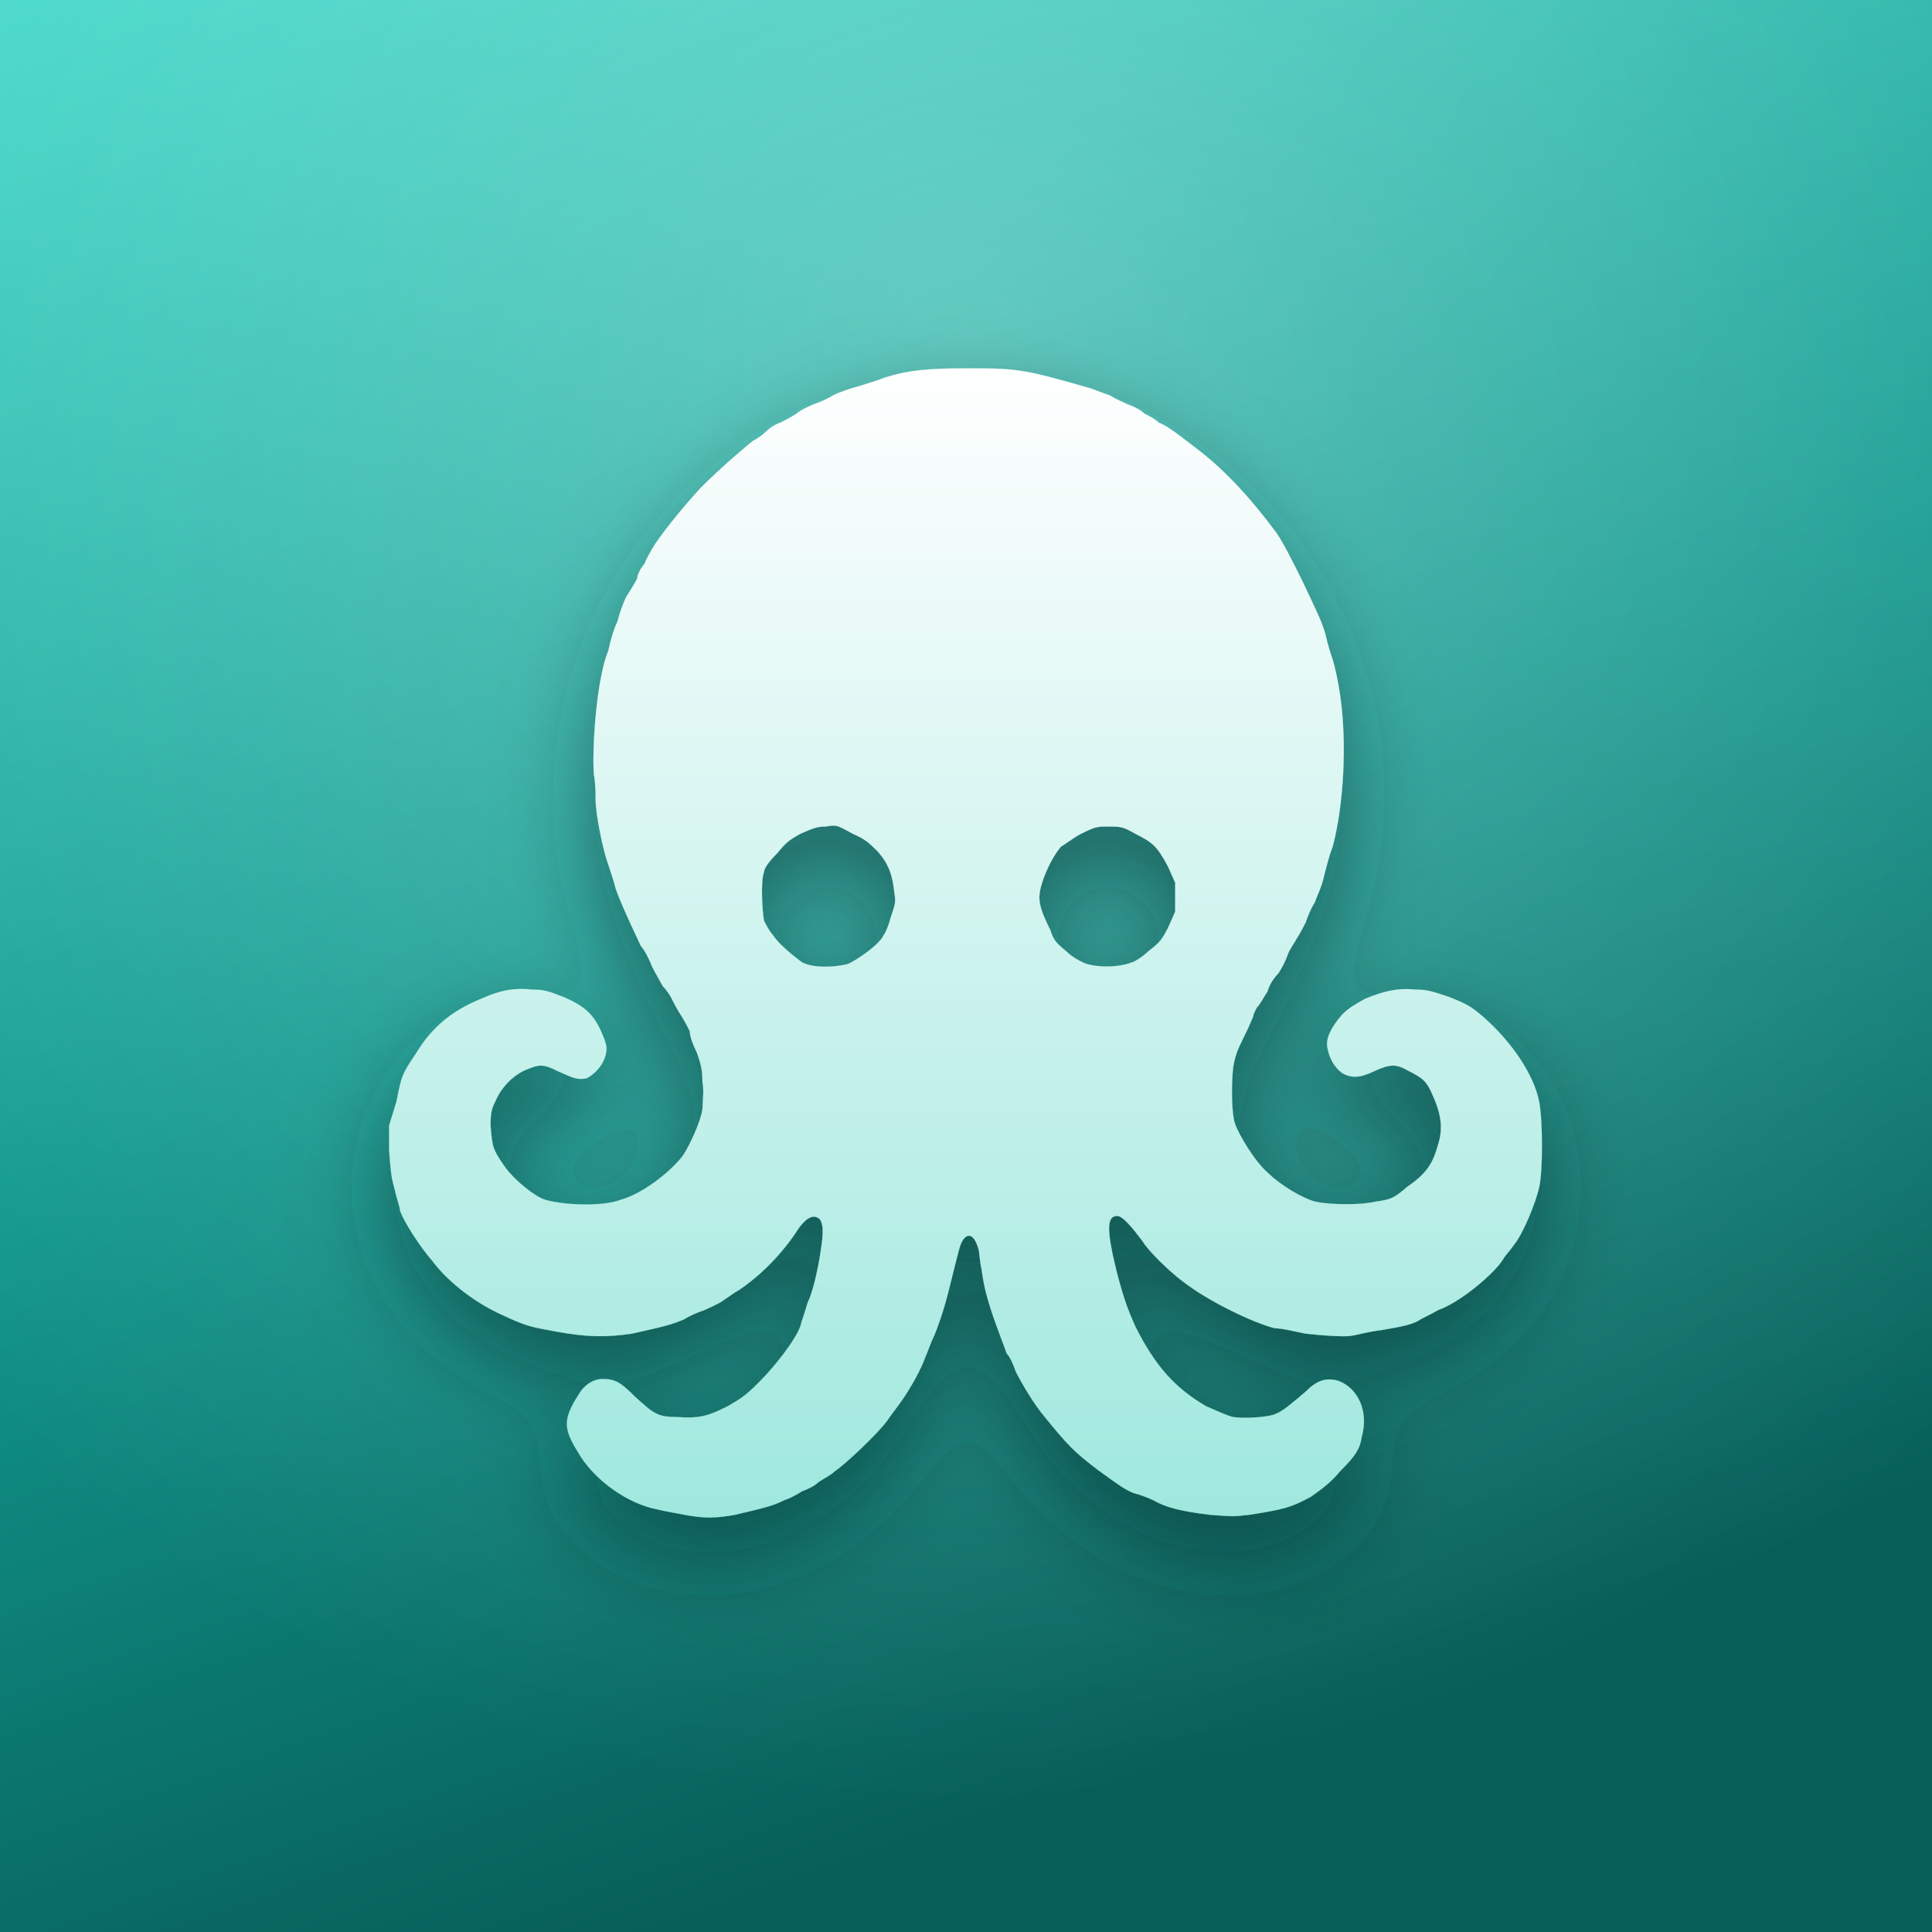
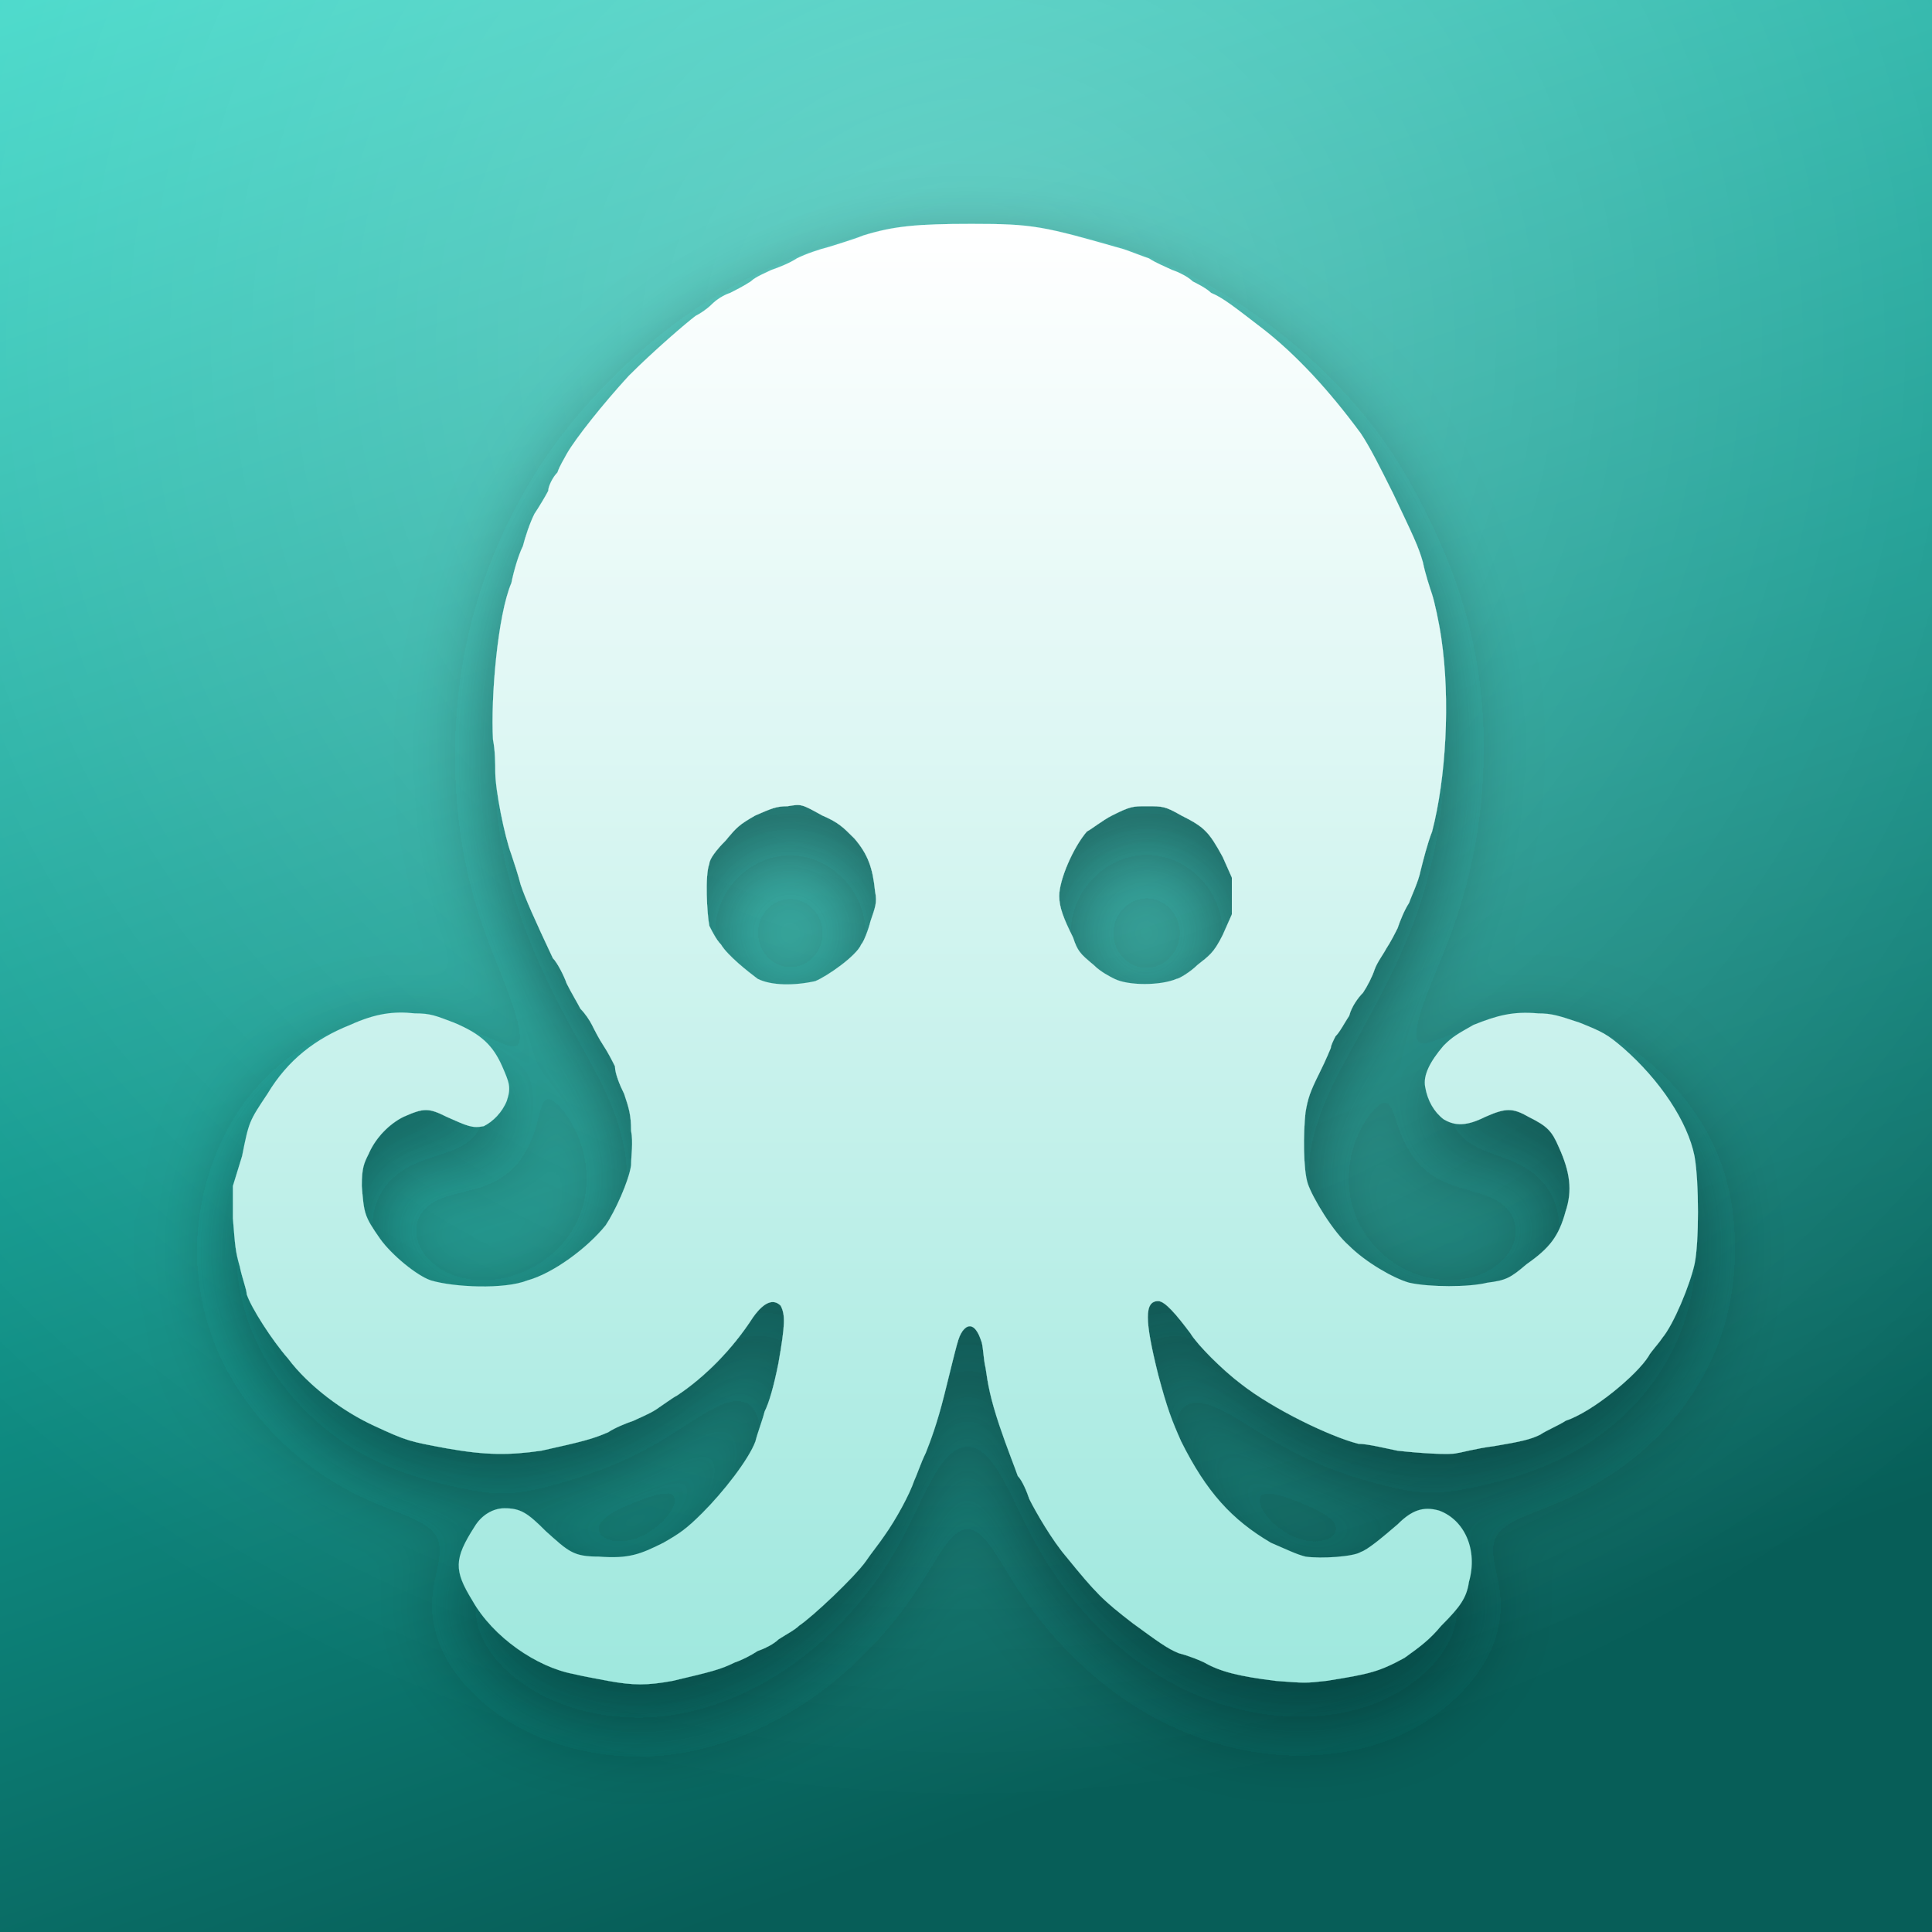
<svg xmlns="http://www.w3.org/2000/svg" width="1024" height="1024" viewBox="0 0 1024 1024">
  <defs>
    <linearGradient id="bg" x1="0" y1="0" x2="0.35" y2="1">
      <stop offset="0" stop-color="#3fd8c8" />
      <stop offset="0.55" stop-color="#11998e" />
      <stop offset="1" stop-color="#075e58" />
    </linearGradient>
    <radialGradient id="glow" cx="0.5" cy="0.18" r="0.75">
      <stop offset="0" stop-color="#ffffff" stop-opacity="0.28" />
      <stop offset="1" stop-color="#ffffff" stop-opacity="0" />
    </radialGradient>
    <linearGradient id="fg" x1="0" y1="0" x2="0" y2="1">
      <stop offset="0" stop-color="#ffffff" />
      <stop offset="1" stop-color="#9fe8de" />
    </linearGradient>
    <filter id="shadow" x="-20%" y="-20%" width="140%" height="150%" color-interpolation-filters="sRGB">
-       <feDropShadow dx="0" dy="22" stdDeviation="24" flood-color="#032c29" flood-opacity="0.5" />
+       <feDropShadow dx="0" dy="20" stdDeviation="22" flood-color="#032c29" flood-opacity="0.5" />
    </filter>
  </defs>
  <rect width="1024" height="1024" fill="url(#bg)" />
  <rect width="1024" height="1024" fill="url(#glow)" />
  <g filter="url(#shadow)">
-     <path fill="url(#fg)" fill-rule="evenodd" transform="translate(512 500) scale(9.6) translate(-32.35 -32.25)" d="M16.8 63.8C16.3 63.7 15.7 63.6 15.3 63.5C13.7 63.2 11.8 61.9 10.9 60.3C10.1 59.0 10.1 58.5 11.0 57.1C11.3 56.6 11.8 56.3 12.3 56.3C13.0 56.3 13.3 56.5 14.1 57.3C15.1 58.2 15.3 58.4 16.4 58.4C17.7 58.5 18.2 58.3 19.2 57.8C19.9 57.4 20.2 57.2 20.9 56.5C21.8 55.6 22.9 54.2 23.2 53.4C23.3 53.0 23.5 52.5 23.6 52.1C23.8 51.7 24.0 51.0 24.2 50.0C24.5 48.3 24.5 47.9 24.3 47.5C24.0 47.2 23.6 47.3 23.1 48.0C22.2 49.4 21.0 50.6 19.8 51.4C19.6 51.5 19.2 51.8 18.9 52.0C18.6 52.2 18.1 52.4 17.9 52.5C17.6 52.6 17.1 52.8 16.8 53.0C16.1 53.3 15.7 53.4 13.9 53.8C12.5 54.0 11.5 54.0 9.8 53.7C8.2 53.4 8.1 53.4 6.6 52.7C5.3 52.1 3.8 51.0 2.9 49.8C2.2 49.0 1.3 47.6 1.1 47.0C1.1 46.8 0.9 46.3 0.8 45.8C0.6 45.1 0.6 44.9 0.5 43.7L0.5 42.3L0.9 41.0C1.2 39.5 1.2 39.5 2.0 38.3C2.9 36.8 4.1 35.9 5.6 35.3C6.7 34.8 7.5 34.7 8.4 34.8C9.1 34.8 9.3 34.9 10.1 35.2C11.3 35.7 11.8 36.2 12.2 37.1C12.5 37.8 12.6 38.0 12.4 38.6C12.2 39.1 11.8 39.5 11.4 39.7C10.9 39.8 10.7 39.7 9.8 39.3C9.0 38.9 8.8 38.9 7.9 39.3C7.3 39.6 6.7 40.2 6.4 40.9C6.2 41.3 6.1 41.5 6.1 42.3C6.2 43.5 6.2 43.6 6.9 44.6C7.4 45.3 8.5 46.2 9.1 46.4C10.1 46.7 12.3 46.8 13.3 46.4C14.4 46.1 15.9 45.0 16.7 44.0C17.1 43.4 17.7 42.1 17.8 41.4C17.8 41.0 17.9 40.4 17.8 39.9C17.8 39.2 17.7 38.9 17.5 38.3C17.3 37.9 17.1 37.4 17.1 37.1C17.0 36.9 16.8 36.5 16.6 36.2C16.4 35.9 16.2 35.5 16.1 35.3C16.0 35.1 15.8 34.8 15.6 34.6C15.5 34.4 15.2 33.9 15.0 33.5C14.9 33.2 14.6 32.6 14.4 32.4C13.6 30.7 13.2 29.8 13.0 29.2C12.9 28.8 12.7 28.2 12.6 27.9C12.3 27.1 11.9 25.1 11.9 24.3C11.9 24.0 11.9 23.4 11.8 22.9C11.7 21.1 12.0 17.5 12.6 16.1C12.7 15.6 12.9 14.9 13.1 14.5C13.2 14.1 13.4 13.5 13.6 13.1C13.8 12.8 14.1 12.3 14.2 12.1C14.2 11.9 14.4 11.5 14.6 11.3C14.7 11.0 14.9 10.7 15.0 10.5C15.4 9.8 16.6 8.3 17.7 7.1C18.8 6.0 20.2 4.8 20.6 4.5C20.8 4.4 21.1 4.2 21.3 4.0C21.5 3.8 21.8 3.6 22.1 3.5C22.3 3.4 22.7 3.2 23.0 3.0C23.2 2.8 23.7 2.6 23.9 2.5C24.2 2.4 24.7 2.2 25.0 2.0C25.4 1.8 26.0 1.6 26.4 1.5C26.7 1.4 27.4 1.2 27.9 1.0C29.2 0.6 30.2 0.5 32.6 0.5C35.3 0.5 35.7 0.6 39.2 1.6C39.5 1.7 40.0 1.9 40.3 2.0C40.6 2.2 41.1 2.4 41.3 2.5C41.6 2.6 42.0 2.8 42.2 3.0C42.4 3.1 42.8 3.3 43.0 3.5C43.5 3.7 44.0 4.1 45.3 5.1C46.7 6.2 48.1 7.7 49.5 9.6C49.9 10.2 50.3 11.0 50.9 12.2C51.8 14.1 52.0 14.5 52.2 15.2C52.3 15.7 52.5 16.3 52.6 16.6C52.7 16.9 52.9 17.8 53.0 18.5C53.4 21.2 53.2 24.6 52.6 26.9C52.4 27.4 52.2 28.2 52.1 28.6C52.0 29.1 51.7 29.7 51.6 30.0C51.4 30.3 51.2 30.8 51.1 31.1C51.0 31.3 50.8 31.7 50.6 32.0C50.5 32.2 50.2 32.6 50.1 32.9C50.0 33.2 49.8 33.6 49.6 33.9C49.4 34.1 49.1 34.5 49.0 34.9C48.8 35.2 48.6 35.6 48.4 35.8C48.3 36.0 48.2 36.2 48.2 36.3C48.2 36.3 48.0 36.8 47.7 37.4C47.3 38.2 47.2 38.5 47.1 39.1C47.0 40.0 47.0 41.6 47.2 42.2C47.4 42.8 48.3 44.3 49.0 44.9C49.7 45.6 50.9 46.3 51.6 46.5C52.5 46.7 54.2 46.7 55.0 46.5C55.8 46.4 56.0 46.3 56.7 45.7C57.7 45.0 58.1 44.5 58.4 43.4C58.7 42.5 58.6 41.7 58.1 40.6C57.8 39.9 57.6 39.7 56.8 39.3C56.1 38.9 55.8 38.9 54.9 39.3C54.1 39.7 53.6 39.7 53.1 39.4C52.7 39.1 52.4 38.6 52.3 38.0C52.2 37.5 52.5 36.9 53.1 36.2C53.5 35.8 53.7 35.7 54.4 35.3C55.4 34.9 56.1 34.7 57.2 34.8C57.8 34.8 58.1 34.9 59.0 35.2C60.0 35.6 60.2 35.7 60.9 36.3C62.5 37.7 63.7 39.5 64.0 41.0C64.2 42.1 64.2 44.8 64.0 45.7C63.8 46.6 63.1 48.3 62.6 48.9C62.4 49.2 62.1 49.5 62.0 49.7C61.5 50.5 59.6 52.1 58.4 52.5C58.1 52.7 57.6 52.9 57.3 53.1C56.9 53.3 56.5 53.4 55.3 53.6C54.5 53.7 53.8 53.9 53.7 53.9C53.4 54.0 52.0 53.9 51.1 53.8C50.6 53.7 49.8 53.5 49.4 53.5C48.2 53.2 45.7 52.0 44.3 50.9C43.5 50.3 42.4 49.2 42.1 48.7C41.5 47.9 41.0 47.3 40.7 47.3C40.1 47.3 40.1 48.1 40.7 50.5C41.1 52.0 41.3 52.5 41.7 53.4C42.8 55.6 43.9 56.8 45.6 57.8C46.3 58.1 46.7 58.3 47.1 58.4C47.8 58.5 49.2 58.4 49.5 58.2C49.8 58.1 50.4 57.6 51.1 57.0C51.7 56.4 52.2 56.2 52.9 56.4C54.0 56.8 54.6 58.1 54.2 59.5C54.1 60.2 53.8 60.6 53.0 61.4C52.5 62.0 52.1 62.3 51.4 62.8C50.3 63.4 49.9 63.5 48.0 63.8C47.1 63.9 47.1 63.9 45.8 63.8C44.2 63.6 43.4 63.4 42.7 63.0C42.5 62.9 42.0 62.7 41.6 62.6C41.1 62.4 40.7 62.1 39.6 61.3C38.3 60.3 38.0 60.0 36.7 58.4C36.1 57.7 35.4 56.5 35.1 55.9C35.0 55.6 34.8 55.1 34.6 54.9C34.5 54.6 34.1 53.6 33.8 52.7C33.4 51.5 33.3 50.9 33.2 50.2C33.1 49.8 33.1 49.2 33.0 49.0C32.8 48.4 32.5 48.2 32.2 48.6C32.0 48.9 32.0 49.0 31.4 51.4C31.1 52.6 30.8 53.4 30.6 53.9C30.4 54.3 30.2 54.9 30.1 55.1C29.9 55.7 29.3 56.8 28.8 57.5C28.6 57.8 28.2 58.3 28.0 58.6C27.5 59.3 25.7 61.0 25.1 61.4C24.9 61.6 24.5 61.8 24.2 62.0C24.0 62.2 23.6 62.4 23.3 62.5C23.0 62.7 22.6 62.9 22.3 63.0C21.7 63.3 21.3 63.4 19.6 63.8C18.5 64.0 17.9 64.0 16.8 63.8ZM25.8 33.4C26.3 33.2 27.6 32.3 27.8 31.8C27.9 31.7 28.1 31.2 28.2 30.8C28.4 30.2 28.5 30.0 28.4 29.5C28.3 28.5 28.1 27.9 27.5 27.2C27.0 26.7 26.8 26.5 26.1 26.2C25.2 25.7 25.2 25.7 24.6 25.8C24.1 25.8 23.9 25.9 23.2 26.2C22.5 26.6 22.4 26.7 21.9 27.3C21.5 27.7 21.2 28.1 21.2 28.3C21.0 28.8 21.1 30.5 21.2 31.0C21.3 31.2 21.5 31.6 21.7 31.8C22.0 32.3 22.9 33.0 23.3 33.3C23.9 33.6 24.9 33.6 25.8 33.4ZM41.5 33.3C41.6 33.3 42.1 33.0 42.4 32.7C42.9 32.3 43.1 32.2 43.5 31.4L43.9 30.5L43.9 29.7L43.9 28.9L43.5 28.0C42.9 26.9 42.7 26.7 41.7 26.2C41.0 25.8 40.9 25.8 40.2 25.8C39.6 25.8 39.5 25.8 38.7 26.2C38.3 26.4 37.8 26.8 37.6 26.9C37.0 27.6 36.4 29.0 36.4 29.7C36.4 30.2 36.6 30.7 37.0 31.5C37.2 32.1 37.3 32.2 37.9 32.7C38.2 33.0 38.6 33.2 38.8 33.3C39.4 33.6 40.8 33.6 41.5 33.3Z" />
+     <path fill="url(#fg)" fill-rule="evenodd" transform="translate(512 506) scale(12.2) translate(-32.35 -32.25)" d="M16.8 63.8C16.3 63.7 15.7 63.6 15.3 63.5C13.7 63.2 11.8 61.9 10.9 60.3C10.1 59.0 10.1 58.5 11.0 57.1C11.3 56.6 11.8 56.3 12.3 56.3C13.0 56.3 13.3 56.5 14.1 57.3C15.1 58.2 15.3 58.4 16.4 58.4C17.7 58.5 18.2 58.3 19.2 57.8C19.9 57.4 20.2 57.2 20.9 56.5C21.8 55.6 22.9 54.2 23.2 53.4C23.3 53.0 23.5 52.5 23.6 52.1C23.8 51.7 24.0 51.0 24.2 50.0C24.5 48.3 24.5 47.9 24.3 47.5C24.0 47.2 23.6 47.3 23.1 48.0C22.2 49.4 21.0 50.6 19.8 51.4C19.6 51.5 19.2 51.8 18.9 52.0C18.6 52.2 18.1 52.4 17.9 52.5C17.6 52.6 17.1 52.8 16.8 53.0C16.1 53.3 15.7 53.4 13.9 53.8C12.5 54.0 11.5 54.0 9.8 53.7C8.2 53.4 8.1 53.4 6.6 52.7C5.3 52.1 3.8 51.0 2.9 49.8C2.2 49.0 1.3 47.6 1.1 47.0C1.1 46.8 0.9 46.3 0.8 45.8C0.6 45.1 0.6 44.9 0.5 43.7L0.5 42.3L0.9 41.0C1.2 39.5 1.2 39.5 2.0 38.3C2.9 36.8 4.1 35.9 5.6 35.3C6.7 34.8 7.5 34.7 8.4 34.8C9.1 34.8 9.3 34.9 10.1 35.2C11.3 35.7 11.8 36.2 12.2 37.1C12.5 37.8 12.6 38.0 12.4 38.6C12.2 39.1 11.8 39.5 11.4 39.7C10.9 39.8 10.7 39.7 9.8 39.3C9.0 38.9 8.8 38.9 7.9 39.3C7.3 39.6 6.7 40.2 6.4 40.9C6.2 41.3 6.1 41.5 6.1 42.3C6.2 43.5 6.2 43.6 6.9 44.6C7.4 45.3 8.5 46.2 9.1 46.4C10.1 46.7 12.3 46.8 13.3 46.4C14.4 46.1 15.9 45.0 16.7 44.0C17.1 43.4 17.7 42.1 17.8 41.4C17.8 41.0 17.9 40.4 17.8 39.9C17.8 39.2 17.7 38.9 17.5 38.3C17.3 37.9 17.1 37.4 17.1 37.1C17.0 36.9 16.8 36.5 16.6 36.2C16.4 35.9 16.2 35.5 16.1 35.3C16.0 35.1 15.8 34.8 15.6 34.6C15.5 34.4 15.2 33.9 15.0 33.5C14.9 33.2 14.6 32.6 14.4 32.4C13.6 30.7 13.2 29.8 13.0 29.2C12.9 28.8 12.7 28.2 12.6 27.9C12.3 27.1 11.9 25.1 11.9 24.3C11.9 24.0 11.9 23.4 11.8 22.9C11.7 21.1 12.0 17.5 12.6 16.1C12.7 15.6 12.9 14.9 13.1 14.5C13.2 14.1 13.4 13.5 13.6 13.1C13.8 12.8 14.1 12.3 14.2 12.1C14.2 11.9 14.4 11.5 14.6 11.3C14.7 11.0 14.9 10.7 15.0 10.5C15.4 9.8 16.6 8.3 17.7 7.1C18.8 6.0 20.2 4.8 20.6 4.5C20.8 4.4 21.1 4.2 21.3 4.0C21.5 3.8 21.8 3.6 22.1 3.5C22.3 3.4 22.7 3.2 23.0 3.0C23.2 2.8 23.7 2.6 23.9 2.5C24.2 2.4 24.7 2.2 25.0 2.0C25.4 1.8 26.0 1.6 26.4 1.5C26.7 1.4 27.4 1.2 27.9 1.0C29.2 0.6 30.2 0.5 32.6 0.5C35.3 0.5 35.7 0.6 39.2 1.6C39.5 1.7 40.0 1.9 40.3 2.0C40.6 2.2 41.1 2.4 41.3 2.5C41.6 2.6 42.0 2.8 42.2 3.0C42.4 3.1 42.8 3.3 43.0 3.5C43.5 3.7 44.0 4.1 45.3 5.1C46.7 6.2 48.1 7.7 49.5 9.6C49.9 10.2 50.3 11.0 50.9 12.2C51.8 14.1 52.0 14.5 52.2 15.2C52.3 15.7 52.5 16.3 52.6 16.6C52.7 16.9 52.9 17.8 53.0 18.5C53.4 21.2 53.2 24.6 52.6 26.9C52.4 27.4 52.2 28.2 52.1 28.6C52.0 29.1 51.7 29.7 51.6 30.0C51.4 30.3 51.2 30.8 51.1 31.1C51.0 31.3 50.8 31.7 50.6 32.0C50.5 32.2 50.2 32.6 50.1 32.9C50.0 33.2 49.8 33.6 49.6 33.9C49.4 34.1 49.1 34.5 49.0 34.9C48.8 35.2 48.6 35.6 48.4 35.8C48.3 36.0 48.2 36.2 48.2 36.3C48.2 36.3 48.0 36.8 47.7 37.4C47.3 38.2 47.2 38.5 47.1 39.1C47.0 40.0 47.0 41.6 47.2 42.2C47.4 42.8 48.3 44.3 49.0 44.9C49.7 45.6 50.9 46.3 51.6 46.5C52.5 46.7 54.2 46.7 55.0 46.5C55.8 46.4 56.0 46.3 56.7 45.7C57.7 45.0 58.1 44.5 58.4 43.4C58.7 42.5 58.6 41.7 58.1 40.6C57.8 39.9 57.6 39.7 56.8 39.3C56.1 38.9 55.8 38.9 54.9 39.3C54.1 39.7 53.6 39.7 53.1 39.4C52.7 39.1 52.4 38.6 52.3 38.0C52.2 37.5 52.5 36.9 53.1 36.2C53.5 35.8 53.7 35.7 54.4 35.3C55.4 34.9 56.1 34.7 57.2 34.8C57.8 34.8 58.1 34.9 59.0 35.2C60.0 35.6 60.2 35.7 60.9 36.3C62.5 37.7 63.7 39.5 64.0 41.0C64.2 42.1 64.2 44.8 64.0 45.7C63.8 46.6 63.1 48.3 62.6 48.9C62.4 49.2 62.1 49.5 62.0 49.7C61.5 50.5 59.6 52.1 58.4 52.5C58.1 52.7 57.6 52.9 57.3 53.1C56.9 53.3 56.5 53.4 55.3 53.6C54.5 53.7 53.8 53.9 53.7 53.9C53.4 54.0 52.0 53.9 51.1 53.8C50.6 53.7 49.8 53.5 49.4 53.5C48.2 53.2 45.7 52.0 44.3 50.9C43.5 50.3 42.4 49.2 42.1 48.7C41.5 47.9 41.0 47.3 40.7 47.3C40.1 47.3 40.1 48.1 40.7 50.5C41.1 52.0 41.3 52.5 41.7 53.4C42.8 55.6 43.9 56.8 45.6 57.8C46.3 58.1 46.7 58.3 47.1 58.4C47.8 58.5 49.2 58.4 49.5 58.2C49.8 58.1 50.4 57.6 51.1 57.0C51.7 56.4 52.2 56.2 52.9 56.4C54.0 56.8 54.6 58.1 54.2 59.5C54.1 60.2 53.8 60.6 53.0 61.4C52.5 62.0 52.1 62.3 51.4 62.8C50.3 63.4 49.9 63.5 48.0 63.8C47.1 63.9 47.1 63.9 45.8 63.8C44.2 63.6 43.4 63.4 42.7 63.0C42.5 62.9 42.0 62.7 41.6 62.6C41.1 62.4 40.7 62.1 39.6 61.3C38.3 60.3 38.0 60.0 36.7 58.4C36.1 57.7 35.4 56.5 35.1 55.9C35.0 55.6 34.8 55.1 34.6 54.9C34.5 54.6 34.1 53.6 33.8 52.7C33.4 51.5 33.3 50.9 33.2 50.2C33.1 49.8 33.1 49.2 33.0 49.0C32.8 48.4 32.5 48.2 32.2 48.6C32.0 48.9 32.0 49.0 31.4 51.4C31.1 52.6 30.8 53.4 30.6 53.9C30.4 54.3 30.2 54.9 30.1 55.1C29.9 55.7 29.3 56.8 28.8 57.5C28.6 57.8 28.2 58.3 28.0 58.6C27.5 59.3 25.7 61.0 25.1 61.4C24.9 61.6 24.5 61.8 24.2 62.0C24.0 62.2 23.6 62.4 23.3 62.5C23.0 62.7 22.6 62.9 22.3 63.0C21.7 63.3 21.3 63.4 19.6 63.8C18.5 64.0 17.9 64.0 16.8 63.8ZM25.8 33.4C26.3 33.2 27.6 32.3 27.8 31.8C27.9 31.7 28.1 31.2 28.2 30.8C28.4 30.2 28.5 30.0 28.4 29.5C28.3 28.5 28.1 27.9 27.5 27.2C27.0 26.7 26.8 26.5 26.1 26.2C25.2 25.7 25.2 25.7 24.6 25.8C24.1 25.8 23.9 25.9 23.2 26.2C22.5 26.6 22.4 26.7 21.9 27.3C21.5 27.7 21.2 28.1 21.2 28.3C21.0 28.8 21.1 30.5 21.2 31.0C21.3 31.2 21.5 31.6 21.7 31.8C22.0 32.3 22.9 33.0 23.3 33.3C23.9 33.6 24.9 33.6 25.8 33.4ZM41.5 33.3C41.6 33.3 42.1 33.0 42.4 32.7C42.9 32.3 43.1 32.2 43.5 31.4L43.9 30.5L43.9 29.7L43.9 28.9L43.5 28.0C42.9 26.9 42.7 26.7 41.7 26.2C41.0 25.8 40.9 25.8 40.2 25.8C39.6 25.8 39.5 25.8 38.7 26.2C38.3 26.4 37.8 26.8 37.6 26.9C37.0 27.6 36.4 29.0 36.4 29.7C36.4 30.2 36.6 30.7 37.0 31.5C37.2 32.1 37.3 32.2 37.9 32.7C38.2 33.0 38.6 33.2 38.8 33.3C39.4 33.6 40.8 33.6 41.5 33.3Z" />
  </g>
</svg>
